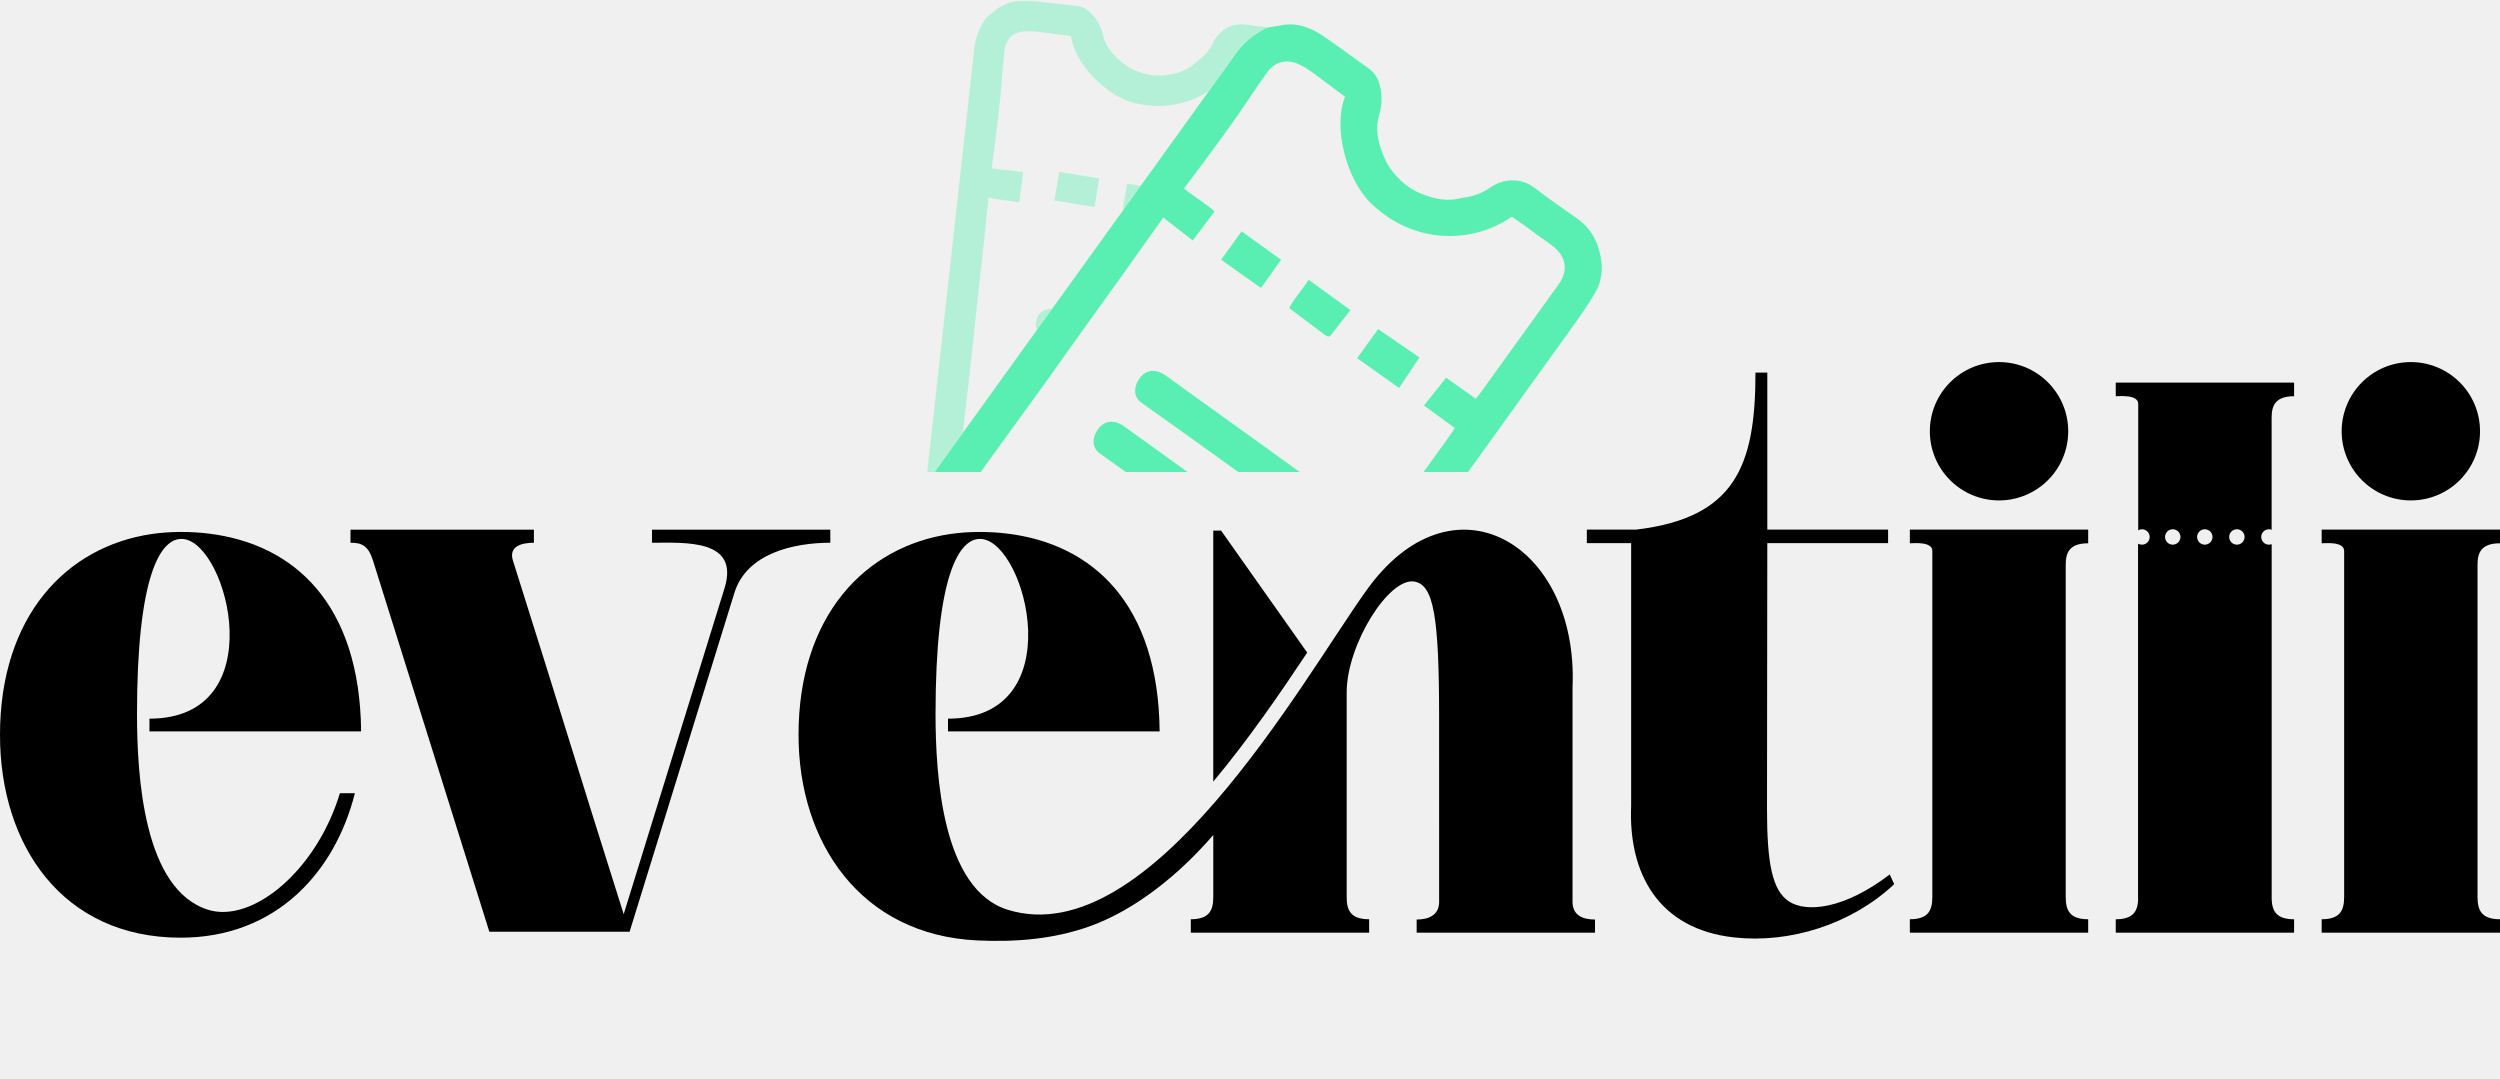
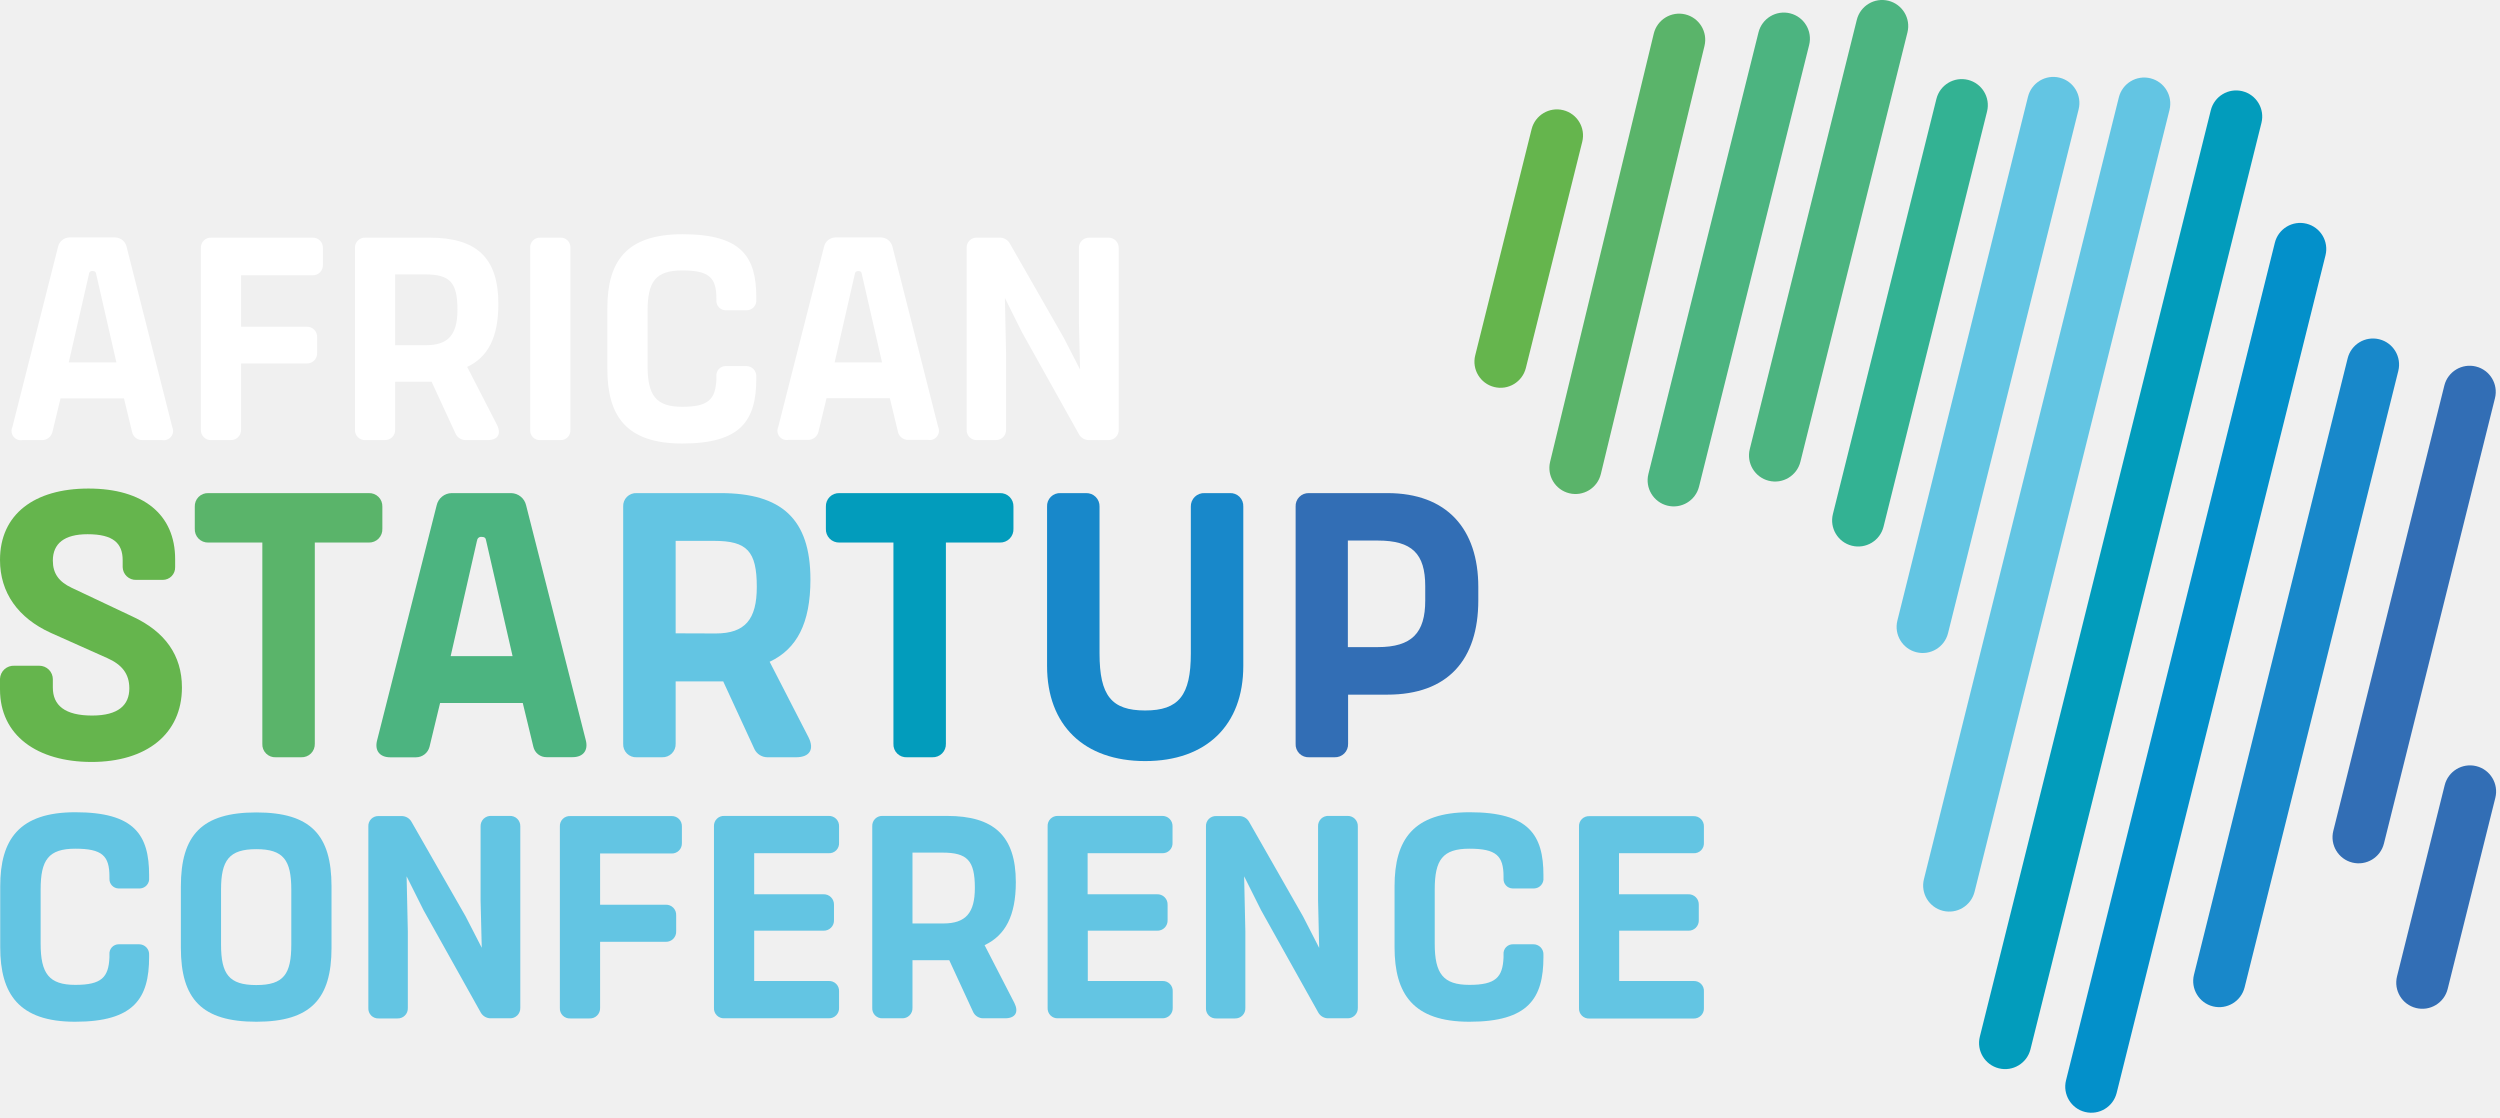
- <svg xmlns="http://www.w3.org/2000/svg" width="1896" height="818" viewBox="0 0 1896 818" fill="none">
-   <g clip-path="url(#clip0_4002_27)">
-     <path d="M269.16 601.54C254.13 661.19 209.68 711.14 136.95 711.14C47.35 711.14 0 640.99 0 557.4C0 467.67 49.89 414.53 115.16 404.98C128.99 402.95 144.38 402.99 158.23 404.67C223.15 412.54 272.95 457.95 273.87 554.7H113.35V545.03C207.25 545.03 172.99 411.98 138.89 408.78C121.44 407.14 103.9 437.33 103.9 541.43C103.9 588.94 109 674.87 157.92 690C191.4 700.35 240.03 660.37 257.79 601.54H269.16Z" fill="black" />
-     <path d="M371.11 706.6L282.87 425.11C279.27 413.61 274.15 411.62 265.82 411.62V401.68H404.92V411.62C395.2 411.62 385.65 414.54 389.01 425.13C429.08 551.94 432.94 566.51 473.01 693.32C510.11 573.49 512.39 565.89 549.49 446.06C561.09 408.57 519.54 411.62 494.47 411.62V401.68H629.72V411.62C602.04 411.62 566.28 419.55 556.96 449.66L477.49 706.61H371.1L371.11 706.6Z" fill="black" />
-     <path d="M605.602 557.4C605.602 467.67 655.492 414.53 720.762 404.98C734.592 402.95 749.982 403 763.842 404.67C828.752 412.54 878.562 457.95 879.472 554.7H718.962V545.03C812.862 545.03 778.602 411.98 744.502 408.78C727.052 407.14 709.512 437.34 709.512 541.43C709.512 588.68 714.702 674.7 764.352 690C872.202 723.24 987.352 516.58 1035.27 449.2C1101.05 355.08 1197.34 412.27 1192.61 521.28V683.88C1192.61 694.88 1201.33 697.37 1209.65 697.37V707.32H1074.39V697.37C1084.11 697.37 1091.44 693.64 1091.44 683.88C1091.44 643.89 1091.44 593.71 1091.42 553.72V544.48C1091.42 467.51 1087.3 443.77 1072.85 441.09C1053.47 437.49 1021.32 488.79 1021.32 525.13V680.28C1021.32 690.48 1024.41 697.15 1038.36 697.15V707.32H903.112V697.15C917.042 697.15 920.152 690.48 920.152 680.28V633.24C894.372 663.26 860.962 689.97 827.352 702.18C799.732 712.23 770.462 714.59 741.282 713.23C652.592 709.09 605.612 638.78 605.612 557.4H605.602ZM920.142 402.39H926.062L934.612 414.49L962.782 454.4L984.272 484.84L991.382 494.92C971.272 525.23 946.852 560.8 920.142 592.78V402.39Z" fill="black" />
-     <path d="M1331.35 282.59H1340.33V401.67H1431.93V411.89H1340.33C1340.33 479.17 1340.1 546.25 1340.1 613.43C1340.1 654.5 1343.98 675.29 1356.78 683.66C1370.18 692.43 1398.96 689.35 1433.2 663.17L1436.56 670.56C1404 701.13 1357.32 715.62 1315.09 710.94C1257.55 704.55 1234.89 662.2 1237.06 611.17V411.89H1203.46V401.67H1240.77C1315.68 392.73 1331.35 353.83 1331.35 282.59Z" fill="black" />
-     <path d="M1566.64 680.29C1566.64 690.49 1569.74 697.16 1583.68 697.16V707.33H1448.43V697.16C1462.37 697.16 1465.48 690.49 1465.48 680.29V417.86C1465.48 410.5 1451.29 412.03 1448.43 412.03V401.67H1583.68V412.03C1569.24 412.03 1566.64 419.31 1566.64 428.36V680.29ZM1516.06 274.6C1545.04 274.6 1568.53 298.09 1568.53 327.06C1568.53 356.03 1545.04 379.52 1516.06 379.52C1487.08 379.52 1463.6 356.03 1463.6 327.06C1463.6 298.09 1487.09 274.6 1516.06 274.6Z" fill="black" />
-     <path d="M1878.96 680.29C1878.96 690.49 1882.06 697.16 1896 697.16V707.33H1760.75V697.16C1774.69 697.16 1777.8 690.49 1777.8 680.29V417.86C1777.8 410.5 1763.61 412.03 1760.75 412.03V401.67H1896V412.03C1881.56 412.03 1878.96 419.31 1878.96 428.36V680.29ZM1828.38 274.6C1857.36 274.6 1880.85 298.09 1880.85 327.06C1880.85 356.03 1857.36 379.52 1828.38 379.52C1799.4 379.52 1775.92 356.03 1775.92 327.06C1775.92 298.09 1799.41 274.6 1828.38 274.6Z" fill="black" />
-     <path d="M1739.84 300.51V290.15H1604.59V300.51C1607.44 300.51 1621.63 298.99 1621.63 306.35V402.16C1622.47 401.69 1623.43 401.4 1624.47 401.4C1627.69 401.4 1630.31 404.01 1630.31 407.24C1630.31 410.47 1627.7 413.08 1624.47 413.08C1623.44 413.08 1622.48 412.79 1621.63 412.32V413.08H1621.49V683.64C1620.77 691.92 1616.94 697.17 1604.59 697.17V707.34H1739.84V697.17C1726.77 697.17 1723.23 691.31 1722.84 682.17V413.08H1722.8V412.69C1722.16 412.93 1721.48 413.08 1720.76 413.08C1717.54 413.08 1714.92 410.47 1714.92 407.24C1714.92 404.01 1717.53 401.4 1720.76 401.4C1721.48 401.4 1722.17 401.55 1722.8 401.79V316.85C1722.8 307.8 1725.39 300.51 1739.84 300.51ZM1647.81 413.07C1644.59 413.07 1641.97 410.46 1641.97 407.23C1641.97 404 1644.58 401.39 1647.81 401.39C1651.04 401.39 1653.65 404 1653.65 407.23C1653.65 410.46 1651.04 413.07 1647.81 413.07ZM1672.13 413.07C1668.91 413.07 1666.29 410.46 1666.29 407.23C1666.29 404 1668.9 401.39 1672.13 401.39C1675.36 401.39 1677.97 404 1677.97 407.23C1677.97 410.46 1675.36 413.07 1672.13 413.07ZM1696.45 413.07C1693.23 413.07 1690.61 410.46 1690.61 407.23C1690.61 404 1693.22 401.39 1696.45 401.39C1699.68 401.39 1702.29 404 1702.29 407.23C1702.29 410.46 1699.68 413.07 1696.45 413.07Z" fill="black" />
-     <g opacity="0.4">
-       <path d="M833.603 135.37C823.643 133.7 813.453 132 803.333 130.31C802.123 137.46 800.883 144.74 799.633 152.06C809.633 153.67 819.723 155.3 830.063 156.96C831.263 149.64 832.433 142.48 833.603 135.37Z" fill="#59EFB2" />
-       <path d="M735.722 280.3C737.342 265.82 738.772 251.32 740.342 236.83C741.802 223.32 743.372 209.81 744.832 196.3C746.472 181.13 748.042 165.96 749.722 150.02C757.602 151.2 765.052 152.31 773.022 153.5C774.052 145.67 774.982 138.55 775.992 130.78C768.492 129.07 760.622 129.06 752.102 127.66C753.162 119.5 754.272 111.35 755.262 103.18C756.512 92.89 757.792 82.6 758.802 72.28C759.892 61.17 760.482 50 761.712 38.91C762.232 34.24 763.742 29.78 768.082 26.72C772.152 23.84 776.672 23.58 781.222 23.68C785.592 23.78 789.942 24.49 794.302 25.02C800.262 25.74 806.222 26.55 812.142 27.31C815.162 48.5 838.982 72.42 859.142 77.76C880.952 83.54 901.132 79.26 916.682 69.09C923.332 59.87 930.112 50.74 936.542 41.38C942.412 32.83 950.062 26.34 959.102 21.65C959.842 21.27 960.632 20.99 961.442 20.76C955.822 20.16 950.222 19.49 944.632 18.69C933.562 17.11 924.452 23.39 920.262 31.91C917.282 37.96 913.422 42.67 907.642 46.73C901.092 53.42 892.432 56.08 882.822 57.15C875.292 57.99 868.252 56.35 861.602 53.76C856.572 51.8 851.862 48.35 847.832 44.65C842.692 39.92 838.272 34.23 836.682 27.2C835.182 20.56 832.192 14.9 827.562 10.09C824.512 6.92 820.832 4.89 816.262 4.43C804.502 3.26 792.782 1.62 781.002 0.68C771.202 -0.1 761.852 1.55 754.152 8.5C751.762 10.66 748.632 12.29 746.932 14.89C742.302 21.98 739.412 29.81 738.652 38.4C737.782 48.21 736.532 57.99 735.442 67.79C728.532 129.92 721.632 192.05 714.722 254.18C710.872 288.78 707.002 323.37 703.172 357.97H708.722C715.882 348.01 723.062 338.05 730.222 328.09C732.032 312.16 733.942 296.24 735.712 280.31L735.722 280.3Z" fill="#59EFB2" />
-       <path d="M865.15 140.89C861.71 140.3 858.26 139.71 854.78 139.11C854 146.15 851.88 153.05 851.66 159.64C856.16 153.39 860.66 147.14 865.16 140.89H865.15Z" fill="#59EFB2" />
-       <path d="M882.262 165.02C882.122 165.22 881.992 165.41 881.852 165.6C882.062 165.48 882.232 165.32 882.382 165.11C882.342 165.08 882.302 165.05 882.262 165.02Z" fill="#59EFB2" />
-       <path d="M797.822 234.41C791.082 234.04 786.442 237.63 785.722 244.49C785.512 246.52 785.662 248.59 786.282 250.44C790.132 245.1 793.972 239.75 797.822 234.41Z" fill="#59EFB2" />
-     </g>
-     <path d="M884.138 284.84C876.308 279.21 868.408 280.22 863.538 287.96C860.038 293.52 859.248 300.81 865.758 305.45C879.758 315.42 893.758 325.38 907.708 335.4C918.168 342.91 928.608 350.44 939.058 357.96H985.718C978.598 352.86 971.478 347.73 964.368 342.61C937.628 323.35 910.898 304.07 884.138 284.84Z" fill="#59EFB2" />
-     <path d="M832.03 326.53C828.53 332.09 827.74 339.38 834.25 344.02C840.77 348.66 847.27 353.32 853.79 357.97H900.62C884.63 346.45 868.64 334.92 852.63 323.42C844.8 317.79 836.9 318.8 832.03 326.54V326.53Z" fill="#59EFB2" />
-     <path d="M977.719 233.66C986.619 240.34 994.859 246.49 1003.05 252.69C1007.77 256.27 1008.27 256.22 1011.61 251.22C1011.8 250.94 1012.02 250.68 1012.23 250.42C1016.17 245.39 1020.12 240.36 1024.18 235.18C1013.18 227.22 1003.02 219.87 992.479 212.23C987.709 219.73 981.409 226.29 977.719 233.66Z" fill="#59EFB2" />
-     <path d="M1029.23 271.65C1039.91 279.23 1050.1 286.46 1061.04 294.23C1066.2 286.51 1071.11 279.18 1076.5 271.13C1066.28 264.1 1055.78 256.89 1045.17 249.59C1040.04 256.7 1034.65 264.16 1029.23 271.66V271.65Z" fill="#59EFB2" />
-     <path d="M941.6 175.48C936.5 182.55 931.31 189.76 926.09 197C936.03 204.04 946.06 211.13 956.33 218.41C961.51 211.14 966.56 204.04 971.59 196.98C961.73 189.91 951.63 182.67 941.6 175.48Z" fill="#59EFB2" />
-     <path d="M1211.48 185.62C1208.62 177.72 1203.1 170.51 1195.63 165.35C1184.9 157.96 1174.24 150.46 1163.91 142.53C1153.25 134.34 1140 135.54 1130.58 141.99C1123.89 146.57 1117.06 149.22 1108.61 150.06C1097.81 153.2 1087.16 150.87 1076.46 146.32C1068.08 142.76 1061.67 136.88 1056.23 130.24C1052.12 125.22 1049.22 118.82 1047.19 112.57C1044.59 104.58 1043.33 96.01 1045.82 87.72C1048.17 79.88 1048.38 72.19 1046.37 64.41C1045.05 59.29 1042.4 54.99 1037.88 51.82C1026.25 43.65 1014.95 35.01 1003.17 27.08C993.359 20.48 982.599 16.68 970.439 19.42C966.659 20.27 962.419 20.13 959.109 21.85C950.069 26.54 942.419 33.03 936.549 41.58C929.839 51.34 922.759 60.85 915.839 70.46C871.929 131.46 828.019 192.45 784.099 253.45C759.019 288.29 733.929 323.12 708.859 357.96H743.819C746.569 354.09 749.319 350.21 752.099 346.36C764.899 328.6 777.869 310.97 790.669 293.2C800.909 278.99 810.969 264.65 821.169 250.4C830.679 237.11 840.289 223.89 849.799 210.6C860.469 195.68 871.069 180.72 882.239 165.01C889.799 170.9 896.939 176.45 904.589 182.4C910.289 174.8 915.469 167.9 921.119 160.36C914.279 154.14 906.039 149.49 897.939 142.99C903.869 135.06 909.839 127.18 915.699 119.22C923.079 109.18 930.499 99.16 937.649 88.95C945.349 77.95 952.559 66.61 960.399 55.71C963.699 51.12 967.909 47.35 974.259 46.7C980.229 46.09 985.109 48.48 989.809 51.28C994.329 53.96 998.469 57.28 1002.71 60.41C1008.53 64.69 1014.29 69.04 1020.04 73.34C1010.69 97.32 1021.52 136.44 1039.48 153.93C1072.11 185.7 1116.63 185.1 1146.59 164.35C1150.3 166.94 1154.21 169.61 1158.05 172.37C1161.63 174.94 1165.08 177.7 1168.68 180.24C1174.8 184.53 1181.58 188.4 1184.95 195.28C1188.4 202.32 1186.5 209.42 1182.05 215.65C1171.05 231.07 1159.92 246.4 1148.85 261.77C1140.15 273.85 1131.45 285.93 1122.73 297.99C1121.77 299.32 1120.73 300.6 1119.29 302.47C1111.35 296.82 1103.72 291.38 1096.77 286.43C1091 293.67 1085.49 300.57 1079.93 307.54C1087.99 313.42 1095.47 318.88 1103.34 324.63C1100.72 328.44 1098.51 331.79 1096.17 335.04C1090.67 342.68 1085.16 350.32 1079.66 357.96H1113.38C1139.7 321.42 1166.01 284.88 1192.27 248.3C1198.36 239.82 1204.34 231.2 1209.65 222.22C1216.57 210.52 1215.78 197.57 1211.45 185.61L1211.48 185.62Z" fill="#59EFB2" />
+ <svg xmlns="http://www.w3.org/2000/svg" width="537" height="240" viewBox="0 0 537 240" fill="none">
+   <g clip-path="url(#clip0_5_2)">
+     <path d="M27.19 53L37 91.73C37.152 92.062 37.209 92.429 37.167 92.791C37.126 93.154 36.985 93.498 36.762 93.786C36.538 94.075 36.24 94.296 35.9 94.427C35.559 94.558 35.189 94.594 34.83 94.53H30.55C30.041 94.537 29.547 94.367 29.149 94.05C28.752 93.732 28.476 93.287 28.37 92.79L26.63 85.58H13L11.26 92.79C11.14 93.29 10.854 93.734 10.449 94.05C10.044 94.366 9.544 94.535 9.03 94.53H4.83C4.471 94.594 4.101 94.558 3.76 94.427C3.42 94.296 3.122 94.075 2.898 93.786C2.675 93.498 2.534 93.154 2.492 92.791C2.45 92.429 2.508 92.062 2.66 91.73L12.47 53C12.596 52.444 12.903 51.947 13.343 51.584C13.783 51.222 14.331 51.017 14.9 51H24.71C25.288 51.008 25.846 51.209 26.296 51.572C26.745 51.934 27.06 52.437 27.19 53ZM19.12 58.84L14.77 77.84H25L20.65 58.84C20.59 58.4 20.4 58.22 19.9 58.22C19.804 58.2 19.704 58.203 19.609 58.227C19.513 58.251 19.425 58.297 19.35 58.361C19.275 58.424 19.215 58.504 19.175 58.594C19.135 58.684 19.116 58.782 19.12 58.88V58.84Z" fill="white" />
+     <path d="M67.12 59.13H51.78V70.18H65.88C66.182 70.17 66.483 70.223 66.763 70.335C67.044 70.448 67.298 70.618 67.509 70.835C67.719 71.051 67.883 71.309 67.988 71.593C68.093 71.876 68.138 72.178 68.12 72.48V75.77C68.138 76.072 68.093 76.374 67.988 76.657C67.883 76.941 67.719 77.199 67.509 77.415C67.298 77.632 67.044 77.802 66.763 77.915C66.483 78.027 66.182 78.08 65.88 78.07H51.78V92.29C51.79 92.591 51.738 92.891 51.625 93.171C51.513 93.451 51.344 93.704 51.129 93.915C50.913 94.125 50.656 94.289 50.374 94.395C50.092 94.501 49.791 94.547 49.49 94.53H45.39C45.092 94.546 44.793 94.499 44.514 94.392C44.236 94.285 43.982 94.12 43.771 93.909C43.56 93.698 43.395 93.445 43.288 93.166C43.181 92.887 43.134 92.588 43.15 92.29V53.29C43.133 52.991 43.179 52.692 43.285 52.413C43.391 52.133 43.556 51.879 43.767 51.667C43.979 51.456 44.233 51.291 44.513 51.185C44.792 51.079 45.091 51.033 45.39 51.05H67.12C67.418 51.037 67.715 51.087 67.992 51.195C68.27 51.303 68.522 51.467 68.732 51.678C68.943 51.888 69.107 52.14 69.216 52.418C69.323 52.696 69.373 52.992 69.36 53.29V56.89C69.371 57.187 69.321 57.483 69.212 57.76C69.104 58.037 68.939 58.289 68.729 58.499C68.519 58.709 68.267 58.874 67.99 58.982C67.713 59.091 67.417 59.141 67.12 59.13Z" fill="white" />
+     <path d="M78.49 51.05H92.27C102.27 51.05 107.05 55.27 107.05 65.27C107.05 72.48 104.82 76.7 100.35 78.81L106.74 91.23C107.74 93.23 106.93 94.53 104.74 94.53H100C99.562 94.526 99.134 94.402 98.761 94.171C98.389 93.94 98.088 93.611 97.89 93.22L92.71 82H84.88V92.29C84.891 92.586 84.841 92.882 84.733 93.158C84.625 93.434 84.462 93.685 84.252 93.895C84.043 94.105 83.793 94.27 83.517 94.379C83.242 94.489 82.946 94.54 82.65 94.53H78.49C78.192 94.546 77.893 94.499 77.614 94.392C77.335 94.285 77.082 94.12 76.871 93.909C76.66 93.698 76.495 93.445 76.388 93.166C76.281 92.887 76.234 92.588 76.25 92.29V53.29C76.233 52.991 76.278 52.692 76.385 52.413C76.491 52.133 76.656 51.879 76.867 51.667C77.079 51.456 77.333 51.291 77.613 51.185C77.892 51.079 78.191 51.033 78.49 51.05ZM91.49 74.15C96.33 74.15 98.26 71.86 98.26 66.52C98.26 60.62 96.64 58.94 91.26 58.94H84.88V74.15H91.49Z" fill="white" />
+     <path d="M122.52 53.23V92.35C122.537 92.641 122.493 92.932 122.39 93.204C122.286 93.477 122.126 93.724 121.92 93.93C121.714 94.136 121.467 94.296 121.195 94.4C120.922 94.503 120.631 94.547 120.34 94.53H116.06C115.769 94.547 115.478 94.503 115.205 94.4C114.933 94.296 114.686 94.136 114.48 93.93C114.274 93.724 114.114 93.477 114.01 93.204C113.907 92.932 113.863 92.641 113.88 92.35V53.23C113.863 52.939 113.907 52.648 114.01 52.376C114.114 52.103 114.274 51.856 114.48 51.65C114.686 51.444 114.933 51.284 115.205 51.18C115.478 51.077 115.769 51.032 116.06 51.05H120.34C120.631 51.032 120.922 51.077 121.195 51.18C121.467 51.284 121.714 51.444 121.92 51.65C122.126 51.856 122.286 52.103 122.39 52.376C122.493 52.648 122.537 52.939 122.52 53.23Z" fill="white" />
+     <path d="M160.46 66.64H155.8C155.535 66.63 155.274 66.567 155.033 66.455C154.792 66.343 154.576 66.184 154.398 65.987C154.219 65.791 154.081 65.561 153.992 65.311C153.903 65.061 153.865 64.795 153.88 64.53V64.09C153.88 59.62 152.32 58.09 146.55 58.09C140.78 58.09 139.1 60.51 139.1 66.85V78.56C139.1 84.96 140.9 87.38 146.55 87.38C152.2 87.38 153.69 85.77 153.88 81.48V80.8C153.856 80.519 153.891 80.236 153.984 79.97C154.077 79.704 154.225 79.461 154.419 79.256C154.612 79.051 154.847 78.889 155.108 78.781C155.368 78.674 155.648 78.622 155.93 78.63H160.27C160.567 78.625 160.862 78.682 161.136 78.797C161.41 78.912 161.657 79.082 161.862 79.297C162.067 79.513 162.225 79.768 162.326 80.047C162.427 80.326 162.469 80.624 162.45 80.92V81.36C162.45 90.24 159.22 95.27 146.55 95.27C134.44 95.27 130.46 89.27 130.46 79.27V66.21C130.46 56.21 134.46 50.31 146.61 50.31C159.34 50.31 162.45 55.21 162.45 63.85V64.4C162.473 64.679 162.439 64.96 162.351 65.226C162.262 65.492 162.121 65.737 161.935 65.946C161.749 66.156 161.522 66.325 161.268 66.444C161.015 66.564 160.74 66.63 160.46 66.64Z" fill="white" />
+     <path d="M191.7 53L201.51 91.69C201.662 92.022 201.72 92.389 201.678 92.751C201.636 93.114 201.495 93.458 201.272 93.746C201.048 94.034 200.75 94.256 200.41 94.387C200.069 94.519 199.699 94.554 199.34 94.49H195.05C194.543 94.494 194.051 94.323 193.655 94.006C193.26 93.689 192.986 93.246 192.88 92.75L191.14 85.54H177.54L175.8 92.75C175.68 93.251 175.392 93.697 174.985 94.013C174.578 94.329 174.075 94.497 173.56 94.49H169.34C168.981 94.554 168.611 94.519 168.27 94.387C167.93 94.256 167.632 94.034 167.408 93.746C167.185 93.458 167.045 93.114 167.003 92.751C166.96 92.389 167.018 92.022 167.17 91.69L177 53C177.124 52.445 177.429 51.948 177.867 51.586C178.306 51.223 178.852 51.017 179.42 51H189.23C189.805 51.012 190.361 51.214 190.808 51.577C191.255 51.939 191.569 52.44 191.7 53ZM183.62 58.84L179.28 77.84H189.46L185.11 58.84C185.05 58.4 184.87 58.22 184.37 58.22C184.276 58.207 184.181 58.215 184.09 58.242C183.999 58.269 183.915 58.316 183.844 58.378C183.773 58.441 183.716 58.518 183.677 58.605C183.639 58.691 183.619 58.785 183.62 58.88V58.84Z" fill="white" />
+     <path d="M234.05 51.05H238C238.302 51.032 238.604 51.077 238.887 51.182C239.171 51.287 239.429 51.451 239.645 51.661C239.862 51.872 240.032 52.126 240.145 52.407C240.257 52.687 240.31 52.988 240.3 53.29V92.29C240.31 92.592 240.257 92.893 240.145 93.173C240.032 93.454 239.862 93.708 239.645 93.918C239.429 94.129 239.171 94.293 238.887 94.398C238.604 94.503 238.302 94.548 238 94.53H233.8C233.395 94.514 233 94.398 232.651 94.192C232.302 93.986 232.01 93.697 231.8 93.35L219.51 71.35L215.85 64L216.1 75.74V92.29C216.111 92.586 216.061 92.882 215.953 93.158C215.845 93.434 215.681 93.685 215.472 93.895C215.263 94.105 215.013 94.27 214.737 94.379C214.462 94.489 214.166 94.54 213.87 94.53H209.87C209.572 94.546 209.274 94.499 208.996 94.392C208.717 94.285 208.464 94.12 208.254 93.909C208.044 93.697 207.88 93.444 207.774 93.165C207.668 92.886 207.623 92.588 207.64 92.29V53.29C207.623 52.992 207.668 52.694 207.774 52.415C207.88 52.136 208.044 51.883 208.254 51.671C208.464 51.46 208.717 51.295 208.996 51.188C209.274 51.081 209.572 51.034 209.87 51.05H214.87C215.275 51.066 215.67 51.182 216.019 51.388C216.368 51.594 216.66 51.883 216.87 52.23L228.52 72.6L232 79.37L231.75 69.19V53.29C231.74 52.988 231.793 52.687 231.905 52.407C232.018 52.126 232.188 51.872 232.405 51.661C232.621 51.451 232.879 51.287 233.163 51.182C233.446 51.077 233.748 51.032 234.05 51.05Z" fill="white" />
+     <path d="M37.62 120.1V121.81C37.632 122.169 37.572 122.526 37.442 122.86C37.313 123.195 37.117 123.5 36.867 123.757C36.616 124.013 36.316 124.217 35.985 124.355C35.654 124.493 35.299 124.563 34.94 124.56H29.27C28.897 124.575 28.524 124.515 28.175 124.384C27.825 124.253 27.505 124.054 27.233 123.798C26.961 123.542 26.743 123.234 26.591 122.893C26.44 122.551 26.358 122.183 26.35 121.81V120.35C26.35 116.7 24.35 114.75 18.81 114.75C13.81 114.75 11.35 116.75 11.35 120.43C11.35 123.18 12.65 124.97 15.4 126.26L28.46 132.43C35.46 135.67 39.08 140.78 39.08 147.67C39.08 157.67 31.46 163.67 19.62 163.67C8 163.64 0 158 0 148.07V145.8C0.017 145.413 0.11 145.034 0.274 144.683C0.438 144.333 0.67 144.018 0.956 143.758C1.243 143.498 1.578 143.297 1.942 143.167C2.307 143.036 2.693 142.98 3.08 143H8.43C8.813 142.997 9.193 143.071 9.548 143.216C9.903 143.361 10.226 143.575 10.497 143.846C10.769 144.116 10.984 144.438 11.13 144.792C11.277 145.147 11.351 145.527 11.35 145.91V147.7C11.35 151.51 13.94 153.7 19.78 153.7C25.46 153.7 27.78 151.43 27.78 147.86C27.78 144.7 26.16 142.75 23.07 141.37L10.91 135.94C3.89 132.75 0 127.32 0 120.27C0 110.46 7.38 104.94 19 104.94C30.81 104.94 37.62 110.54 37.62 120.1Z" fill="#65B54D" />
+     <path d="M41.84 113.54V108.83C41.825 108.444 41.889 108.058 42.03 107.698C42.171 107.338 42.385 107.011 42.658 106.738C42.931 106.464 43.258 106.251 43.618 106.11C43.978 105.969 44.364 105.905 44.75 105.92H79.21C79.597 105.905 79.983 105.969 80.343 106.11C80.704 106.251 81.031 106.464 81.305 106.737C81.58 107.011 81.794 107.338 81.936 107.698C82.078 108.058 82.144 108.443 82.13 108.83V113.54C82.152 113.933 82.093 114.326 81.955 114.695C81.817 115.064 81.604 115.4 81.33 115.682C81.055 115.964 80.725 116.186 80.36 116.334C79.995 116.482 79.603 116.552 79.21 116.54H67.62V159.75C67.634 160.137 67.568 160.522 67.426 160.882C67.284 161.243 67.07 161.569 66.795 161.843C66.521 162.116 66.194 162.329 65.833 162.47C65.472 162.611 65.087 162.675 64.7 162.66H59.27C58.881 162.683 58.492 162.624 58.128 162.486C57.764 162.348 57.433 162.135 57.157 161.86C56.882 161.585 56.667 161.255 56.528 160.891C56.389 160.528 56.328 160.139 56.35 159.75V116.54H44.75C44.357 116.552 43.966 116.482 43.601 116.334C43.237 116.186 42.907 115.964 42.633 115.682C42.36 115.399 42.148 115.063 42.011 114.694C41.874 114.326 41.816 113.933 41.84 113.54Z" fill="#5AB46A" />
+     <path d="M113 108.51L125.83 159C126.4 161.19 125.26 162.64 122.99 162.64H117.4C116.738 162.65 116.093 162.43 115.576 162.018C115.058 161.606 114.699 161.027 114.56 160.38L112.29 151H94.53L92.26 160.41C92.095 161.057 91.72 161.63 91.193 162.039C90.666 162.449 90.017 162.671 89.35 162.67H83.83C81.56 162.67 80.43 161.22 81 159.03L93.8 108.52C93.967 107.792 94.373 107.14 94.953 106.669C95.532 106.198 96.253 105.935 97 105.92H109.81C110.553 105.938 111.27 106.202 111.847 106.671C112.424 107.139 112.83 107.786 113 108.51ZM102.46 116.13L96.8 140.94H110.1L104.42 116.13C104.34 115.56 104.1 115.32 103.42 115.32C103.304 115.308 103.187 115.319 103.076 115.354C102.965 115.388 102.862 115.445 102.774 115.521C102.686 115.597 102.615 115.69 102.564 115.795C102.513 115.9 102.485 116.014 102.48 116.13H102.46Z" fill="#4CB480" />
+     <path d="M136.78 105.92H154.78C167.84 105.92 174.08 111.43 174.08 124.48C174.08 133.89 171.16 139.4 165.32 142.15L173.67 158.37C174.97 160.96 173.92 162.66 171 162.66H164.84C164.268 162.659 163.707 162.5 163.22 162.199C162.733 161.899 162.338 161.47 162.08 160.96L155.35 146.37H145.13V159.75C145.144 160.137 145.078 160.522 144.936 160.882C144.794 161.242 144.58 161.569 144.305 161.843C144.031 162.116 143.704 162.329 143.343 162.47C142.982 162.611 142.597 162.675 142.21 162.66H136.78C136.391 162.683 136.002 162.624 135.638 162.486C135.274 162.348 134.943 162.135 134.667 161.86C134.392 161.585 134.177 161.255 134.038 160.891C133.899 160.528 133.838 160.139 133.86 159.75V108.83C133.838 108.441 133.899 108.052 134.038 107.689C134.177 107.325 134.392 106.995 134.667 106.72C134.943 106.445 135.274 106.232 135.638 106.094C136.002 105.956 136.391 105.897 136.78 105.92ZM153.72 136.07C160.04 136.07 162.56 133.07 162.56 126.07C162.56 118.37 160.45 116.18 153.4 116.18H145.13V136.04L153.72 136.07Z" fill="#63C5E3" />
+     <path d="M177.4 113.54V108.83C177.384 108.444 177.449 108.058 177.59 107.698C177.731 107.338 177.944 107.011 178.218 106.738C178.491 106.464 178.818 106.251 179.178 106.11C179.538 105.969 179.924 105.905 180.31 105.92H214.77C215.157 105.905 215.542 105.969 215.903 106.11C216.264 106.251 216.591 106.464 216.865 106.737C217.14 107.011 217.354 107.338 217.496 107.698C217.638 108.058 217.704 108.443 217.69 108.83V113.54C217.712 113.933 217.653 114.326 217.515 114.695C217.377 115.064 217.164 115.4 216.89 115.682C216.615 115.964 216.285 116.186 215.92 116.334C215.555 116.482 215.163 116.552 214.77 116.54H203.18V159.75C203.194 160.137 203.128 160.522 202.986 160.882C202.844 161.243 202.63 161.569 202.355 161.843C202.081 162.116 201.754 162.329 201.393 162.47C201.032 162.611 200.647 162.675 200.26 162.66H194.83C194.441 162.683 194.052 162.624 193.688 162.486C193.324 162.348 192.993 162.135 192.717 161.86C192.442 161.585 192.227 161.255 192.088 160.891C191.949 160.528 191.888 160.139 191.91 159.75V116.54H180.31C179.917 116.552 179.526 116.482 179.161 116.334C178.797 116.186 178.467 115.964 178.193 115.682C177.92 115.399 177.708 115.063 177.571 114.694C177.434 114.326 177.376 113.933 177.4 113.54Z" fill="#029CBC" />
+     <path d="M227.82 105.92H233.26C233.647 105.905 234.033 105.969 234.393 106.11C234.754 106.251 235.081 106.464 235.355 106.737C235.63 107.011 235.844 107.337 235.986 107.698C236.128 108.058 236.194 108.443 236.18 108.83V140.37C236.18 149.45 238.77 152.61 245.98 152.61C253.19 152.61 255.79 149.37 255.79 140.37V108.83C255.778 108.437 255.848 108.046 255.996 107.681C256.144 107.317 256.366 106.987 256.648 106.713C256.931 106.44 257.267 106.228 257.636 106.091C258.004 105.954 258.398 105.896 258.79 105.92H264.14C264.529 105.897 264.918 105.956 265.282 106.094C265.646 106.232 265.977 106.445 266.253 106.72C266.528 106.995 266.743 107.325 266.882 107.689C267.021 108.052 267.082 108.441 267.06 108.83V143.05C267.06 155.77 259.12 163.48 245.98 163.48C232.84 163.48 224.91 155.77 224.91 143.05V108.83C224.888 108.442 224.949 108.054 225.087 107.691C225.226 107.328 225.439 106.999 225.714 106.724C225.989 106.449 226.318 106.236 226.681 106.097C227.044 105.959 227.432 105.898 227.82 105.92Z" fill="#1888CA" />
+     <path d="M281.17 105.92H298C310.81 105.92 317.54 113.62 317.54 126.1V128.94C317.54 141.75 310.98 149.21 298 149.21H289.57V159.75C289.586 160.137 289.521 160.523 289.379 160.884C289.238 161.245 289.023 161.572 288.749 161.846C288.474 162.119 288.146 162.333 287.785 162.473C287.424 162.613 287.037 162.677 286.65 162.66H281.22C280.831 162.683 280.442 162.624 280.078 162.486C279.714 162.348 279.383 162.135 279.107 161.86C278.832 161.585 278.617 161.255 278.478 160.891C278.339 160.528 278.278 160.139 278.3 159.75V108.83C278.279 108.446 278.338 108.061 278.474 107.701C278.61 107.341 278.82 107.014 279.091 106.74C279.361 106.466 279.686 106.251 280.044 106.11C280.402 105.969 280.785 105.904 281.17 105.92ZM295.93 139C303.3 139 306.14 135.92 306.14 129V125.92C306.14 118.92 303.3 116.11 295.93 116.11H289.52V139H295.93Z" fill="#326EB5" />
+     <path d="M30.09 190.84H25.44C25.174 190.831 24.912 190.769 24.67 190.658C24.428 190.546 24.211 190.388 24.031 190.191C23.851 189.994 23.713 189.764 23.623 189.513C23.534 189.262 23.495 188.996 23.51 188.73V188.3C23.51 183.83 21.96 182.3 16.18 182.3C10.4 182.3 8.73 184.72 8.73 191.05V202.73C8.73 209.13 10.53 211.55 16.18 211.55C21.83 211.55 23.32 209.93 23.51 205.65V205C23.486 204.723 23.521 204.445 23.61 204.182C23.7 203.92 23.844 203.679 24.032 203.475C24.22 203.27 24.449 203.108 24.703 202.997C24.958 202.886 25.232 202.829 25.51 202.83H29.86C30.157 202.827 30.452 202.885 30.725 203.001C30.999 203.117 31.245 203.288 31.449 203.504C31.653 203.721 31.81 203.977 31.91 204.256C32.01 204.536 32.051 204.834 32.03 205.13V205.56C32.03 214.44 28.8 219.47 16.13 219.47C4.02 219.47 0.05 213.47 0.05 203.47V190.37C0.05 180.37 4.05 174.47 16.19 174.47C28.93 174.47 32.03 179.38 32.03 188.01V188.57C32.057 188.848 32.029 189.128 31.945 189.394C31.861 189.66 31.725 189.906 31.544 190.118C31.362 190.33 31.14 190.504 30.89 190.628C30.641 190.752 30.368 190.824 30.09 190.84Z" fill="#63C5E3" />
+     <path d="M71.21 190.41V203.58C71.21 214.58 66.73 219.47 55.06 219.47C43.39 219.47 38.85 214.63 38.85 203.58V190.41C38.85 179.35 43.38 174.51 55.06 174.51C66.74 174.51 71.21 179.35 71.21 190.41ZM47.48 191.09V202.89C47.48 209.23 49.16 211.59 55.06 211.59C60.96 211.59 62.57 209.23 62.57 202.89V191.09C62.57 184.76 60.9 182.4 55.06 182.4C49.22 182.4 47.48 184.76 47.48 191.09Z" fill="#63C5E3" />
+     <path d="M105.55 175.26H109.46C109.761 175.242 110.062 175.286 110.345 175.391C110.627 175.496 110.885 175.658 111.101 175.868C111.318 176.078 111.488 176.33 111.602 176.61C111.715 176.889 111.769 177.189 111.76 177.49V216.49C111.77 216.792 111.717 217.093 111.605 217.373C111.492 217.654 111.322 217.908 111.105 218.119C110.889 218.329 110.631 218.493 110.347 218.598C110.064 218.703 109.762 218.748 109.46 218.73H105.3C104.895 218.714 104.5 218.598 104.151 218.392C103.802 218.186 103.51 217.897 103.3 217.55L91 195.55L87.34 188.23L87.6 200V216.52C87.613 216.818 87.564 217.115 87.456 217.392C87.347 217.67 87.183 217.922 86.972 218.132C86.762 218.343 86.51 218.507 86.232 218.615C85.954 218.724 85.658 218.773 85.36 218.76H81.36C81.061 218.777 80.762 218.731 80.483 218.625C80.203 218.519 79.949 218.354 79.737 218.143C79.526 217.931 79.361 217.677 79.255 217.397C79.148 217.118 79.103 216.819 79.12 216.52V177.52C79.104 177.222 79.151 176.924 79.258 176.646C79.365 176.367 79.53 176.114 79.741 175.904C79.953 175.694 80.206 175.53 80.485 175.424C80.764 175.318 81.062 175.273 81.36 175.29H86.36C86.765 175.304 87.161 175.42 87.51 175.626C87.859 175.832 88.152 176.122 88.36 176.47L100 196.81L103.48 203.58L103.23 193.39V177.49C103.221 177.187 103.275 176.885 103.39 176.605C103.505 176.324 103.677 176.07 103.895 175.86C104.114 175.65 104.374 175.488 104.659 175.385C104.944 175.281 105.248 175.239 105.55 175.26Z" fill="#63C5E3" />
+     <path d="M144.24 183.33H128.9V194.33H143C143.302 194.32 143.603 194.373 143.883 194.485C144.164 194.598 144.418 194.768 144.629 194.985C144.839 195.201 145.003 195.459 145.108 195.743C145.213 196.026 145.258 196.328 145.24 196.63V200C145.258 200.302 145.213 200.604 145.108 200.887C145.003 201.171 144.839 201.429 144.629 201.645C144.418 201.862 144.164 202.032 143.883 202.145C143.603 202.257 143.302 202.31 143 202.3H128.9V216.52C128.91 216.822 128.857 217.123 128.745 217.403C128.632 217.684 128.462 217.938 128.245 218.149C128.029 218.359 127.771 218.523 127.487 218.628C127.204 218.733 126.902 218.778 126.6 218.76H122.5C122.201 218.777 121.902 218.731 121.623 218.625C121.343 218.519 121.089 218.354 120.877 218.143C120.666 217.931 120.501 217.677 120.395 217.397C120.289 217.118 120.243 216.819 120.26 216.52V177.52C120.244 177.222 120.291 176.924 120.398 176.646C120.505 176.367 120.67 176.115 120.881 175.904C121.093 175.694 121.346 175.53 121.625 175.424C121.904 175.318 122.202 175.273 122.5 175.29H144.24C144.536 175.279 144.831 175.329 145.107 175.437C145.382 175.545 145.632 175.709 145.842 175.918C146.051 176.128 146.215 176.378 146.323 176.654C146.431 176.929 146.481 177.224 146.47 177.52V181.12C146.478 181.414 146.426 181.707 146.317 181.98C146.208 182.254 146.043 182.501 145.834 182.709C145.625 182.916 145.376 183.078 145.102 183.185C144.827 183.292 144.534 183.341 144.24 183.33Z" fill="#63C5E3" />
+     <path d="M178 183.27H162V192.09H176.84C177.145 192.074 177.451 192.123 177.736 192.232C178.022 192.342 178.281 192.509 178.498 192.725C178.714 192.941 178.883 193.2 178.994 193.485C179.105 193.77 179.154 194.075 179.14 194.38V197.61C179.156 197.916 179.107 198.222 178.997 198.509C178.887 198.795 178.718 199.055 178.501 199.271C178.285 199.488 178.025 199.657 177.739 199.767C177.452 199.877 177.146 199.926 176.84 199.91H162V210.72H178C178.297 210.704 178.594 210.751 178.872 210.857C179.15 210.964 179.402 211.128 179.612 211.338C179.822 211.548 179.986 211.8 180.093 212.078C180.199 212.356 180.246 212.653 180.23 212.95V216.49C180.243 216.787 180.194 217.083 180.086 217.36C179.979 217.636 179.815 217.888 179.606 218.098C179.396 218.309 179.145 218.474 178.869 218.582C178.593 218.691 178.297 218.741 178 218.73H155.6C155.301 218.747 155.002 218.701 154.723 218.595C154.443 218.489 154.189 218.324 153.977 218.113C153.766 217.901 153.601 217.647 153.495 217.367C153.389 217.088 153.343 216.789 153.36 216.49V177.49C153.344 177.192 153.391 176.894 153.498 176.616C153.605 176.337 153.77 176.084 153.981 175.874C154.193 175.664 154.446 175.5 154.725 175.394C155.004 175.288 155.302 175.243 155.6 175.26H178C178.296 175.249 178.591 175.299 178.866 175.407C179.142 175.515 179.392 175.679 179.602 175.888C179.811 176.098 179.975 176.348 180.083 176.623C180.191 176.899 180.241 177.194 180.23 177.49V181C180.252 181.3 180.209 181.602 180.105 181.884C180.002 182.167 179.839 182.424 179.628 182.639C179.417 182.854 179.163 183.021 178.882 183.13C178.601 183.239 178.301 183.286 178 183.27Z" fill="#63C5E3" />
+     <path d="M189.63 175.26H203.42C213.42 175.26 218.2 179.48 218.2 189.48C218.2 196.68 215.96 200.91 211.49 203.02L217.89 215.44C218.89 217.44 218.07 218.73 215.89 218.73H211.17C210.733 218.727 210.305 218.604 209.933 218.375C209.561 218.146 209.259 217.819 209.06 217.43L203.9 206.25H196V216.49C196.013 216.788 195.964 217.085 195.855 217.362C195.747 217.64 195.583 217.892 195.372 218.102C195.162 218.313 194.91 218.477 194.632 218.585C194.355 218.694 194.058 218.743 193.76 218.73H189.6C189.301 218.747 189.002 218.701 188.723 218.595C188.443 218.489 188.189 218.324 187.977 218.113C187.766 217.901 187.601 217.647 187.495 217.367C187.389 217.088 187.343 216.789 187.36 216.49V177.49C187.344 177.189 187.391 176.889 187.5 176.608C187.609 176.327 187.776 176.073 187.991 175.862C188.206 175.651 188.463 175.488 188.746 175.385C189.028 175.281 189.33 175.238 189.63 175.26ZM202.63 198.36C207.47 198.36 209.4 196.06 209.4 190.72C209.4 184.82 207.78 183.14 202.4 183.14H196V198.36H202.63Z" fill="#63C5E3" />
+     <path d="M249.62 183.27H233.62V192.09H248.5C248.806 192.073 249.112 192.12 249.398 192.229C249.684 192.338 249.944 192.506 250.161 192.722C250.378 192.938 250.547 193.197 250.657 193.483C250.767 193.768 250.816 194.074 250.8 194.38V197.61C250.817 197.917 250.77 198.223 250.66 198.51C250.551 198.797 250.382 199.058 250.165 199.275C249.948 199.492 249.687 199.661 249.4 199.77C249.113 199.88 248.807 199.927 248.5 199.91H233.66V210.72H249.66C249.958 210.703 250.256 210.748 250.535 210.854C250.814 210.96 251.067 211.124 251.279 211.334C251.49 211.544 251.655 211.797 251.762 212.076C251.869 212.354 251.916 212.652 251.9 212.95V216.49C251.911 216.787 251.861 217.083 251.752 217.36C251.644 217.637 251.479 217.889 251.269 218.099C251.059 218.309 250.807 218.474 250.53 218.582C250.253 218.691 249.957 218.741 249.66 218.73H227.26C226.962 218.746 226.664 218.699 226.386 218.592C226.107 218.485 225.854 218.32 225.644 218.109C225.434 217.897 225.27 217.644 225.164 217.365C225.058 217.086 225.013 216.788 225.03 216.49V177.49C225.014 177.193 225.061 176.896 225.167 176.618C225.274 176.34 225.438 176.088 225.648 175.878C225.858 175.668 226.11 175.504 226.388 175.397C226.666 175.291 226.963 175.244 227.26 175.26H249.62C249.916 175.249 250.212 175.299 250.488 175.407C250.764 175.515 251.015 175.678 251.225 175.888C251.435 176.097 251.6 176.347 251.709 176.623C251.819 176.898 251.87 177.194 251.86 177.49V181C251.88 181.301 251.836 181.602 251.731 181.885C251.626 182.168 251.463 182.425 251.251 182.639C251.039 182.854 250.784 183.021 250.503 183.13C250.222 183.238 249.921 183.286 249.62 183.27Z" fill="#63C5E3" />
+     <path d="M285.45 175.26H289.37C289.67 175.242 289.971 175.286 290.253 175.391C290.536 175.496 290.793 175.659 291.008 175.869C291.224 176.078 291.393 176.331 291.505 176.61C291.618 176.89 291.67 177.189 291.66 177.49V216.49C291.67 216.791 291.618 217.091 291.505 217.371C291.393 217.651 291.224 217.904 291.009 218.115C290.793 218.325 290.536 218.489 290.254 218.595C289.972 218.701 289.671 218.747 289.37 218.73H285.2C284.795 218.716 284.399 218.6 284.05 218.394C283.701 218.188 283.408 217.898 283.2 217.55L270.9 195.55L267.24 188.23L267.5 200V216.52C267.513 216.817 267.464 217.113 267.356 217.39C267.249 217.666 267.085 217.918 266.876 218.128C266.666 218.339 266.415 218.504 266.139 218.612C265.863 218.721 265.567 218.771 265.27 218.76H261.27C260.972 218.776 260.674 218.729 260.396 218.622C260.117 218.515 259.865 218.35 259.654 218.139C259.444 217.927 259.28 217.674 259.174 217.395C259.068 217.116 259.023 216.818 259.04 216.52V177.52C259.024 177.223 259.071 176.926 259.177 176.648C259.284 176.37 259.448 176.118 259.658 175.908C259.868 175.698 260.12 175.534 260.398 175.427C260.676 175.321 260.973 175.274 261.27 175.29H266.27C266.676 175.302 267.072 175.417 267.422 175.623C267.771 175.83 268.063 176.121 268.27 176.47L279.89 196.84L283.36 203.61L283.12 193.42V177.52C283.105 177.213 283.155 176.907 283.268 176.621C283.381 176.335 283.553 176.077 283.773 175.863C283.994 175.649 284.258 175.484 284.547 175.38C284.836 175.276 285.144 175.235 285.45 175.26Z" fill="#63C5E3" />
+     <path d="M329.54 190.84H324.89C324.624 190.831 324.362 190.769 324.12 190.658C323.878 190.546 323.661 190.388 323.481 190.191C323.301 189.994 323.163 189.764 323.073 189.513C322.984 189.262 322.945 188.996 322.96 188.73V188.3C322.96 183.83 321.41 182.3 315.63 182.3C309.85 182.3 308.18 184.72 308.18 191.05V202.73C308.18 209.13 309.98 211.55 315.63 211.55C321.28 211.55 322.78 209.93 322.96 205.65V205C322.936 204.719 322.971 204.436 323.064 204.17C323.157 203.904 323.305 203.661 323.499 203.456C323.692 203.251 323.927 203.089 324.188 202.981C324.448 202.874 324.728 202.822 325.01 202.83H329.36C329.657 202.827 329.952 202.885 330.225 203.001C330.499 203.117 330.745 203.288 330.949 203.504C331.153 203.721 331.31 203.977 331.41 204.256C331.51 204.536 331.551 204.834 331.53 205.13V205.56C331.53 214.44 328.3 219.47 315.63 219.47C303.52 219.47 299.55 213.47 299.55 203.47V190.37C299.55 180.37 303.55 174.47 315.7 174.47C328.43 174.47 331.53 179.38 331.53 188.01V188.57C331.557 188.852 331.527 189.136 331.44 189.405C331.354 189.674 331.213 189.923 331.026 190.136C330.84 190.348 330.612 190.521 330.356 190.642C330.1 190.763 329.823 190.83 329.54 190.84Z" fill="#63C5E3" />
+     <path d="M363.76 183.27H347.76V192.09H362.6C362.906 192.073 363.212 192.12 363.498 192.229C363.784 192.338 364.044 192.506 364.261 192.722C364.478 192.938 364.647 193.197 364.757 193.483C364.867 193.768 364.916 194.074 364.9 194.38V197.61C364.917 197.917 364.87 198.223 364.76 198.51C364.651 198.797 364.482 199.058 364.265 199.275C364.048 199.492 363.787 199.661 363.5 199.77C363.213 199.88 362.907 199.927 362.6 199.91H347.8V210.72H363.8C364.099 210.708 364.397 210.759 364.675 210.87C364.953 210.982 365.204 211.151 365.412 211.366C365.62 211.582 365.779 211.838 365.881 212.12C365.982 212.402 366.023 212.702 366 213V216.54C366.013 216.838 365.964 217.135 365.855 217.412C365.747 217.69 365.583 217.942 365.372 218.152C365.162 218.363 364.91 218.527 364.632 218.635C364.355 218.744 364.058 218.793 363.76 218.78H341.4C341.102 218.796 340.804 218.749 340.526 218.642C340.247 218.535 339.994 218.37 339.784 218.159C339.574 217.947 339.41 217.694 339.304 217.415C339.198 217.136 339.153 216.838 339.17 216.54V177.54C339.154 177.243 339.201 176.946 339.307 176.668C339.414 176.39 339.578 176.138 339.788 175.928C339.998 175.718 340.25 175.554 340.528 175.447C340.806 175.341 341.103 175.294 341.4 175.31H363.76C364.057 175.297 364.353 175.346 364.63 175.454C364.906 175.561 365.158 175.725 365.368 175.934C365.579 176.144 365.744 176.395 365.852 176.671C365.961 176.947 366.011 177.243 366 177.54V181C366.022 181.301 365.979 181.603 365.875 181.887C365.77 182.17 365.607 182.428 365.395 182.643C365.183 182.858 364.927 183.025 364.645 183.133C364.363 183.241 364.061 183.288 363.76 183.27Z" fill="#63C5E3" />
+     <path d="M466.009 23.618C466.758 20.612 464.931 17.568 461.927 16.819C458.924 16.07 455.881 17.9 455.132 20.906L413.26 188.845C412.51 191.851 414.337 194.895 417.341 195.644C420.345 196.393 423.387 194.563 424.137 191.557L466.009 23.618Z" fill="#63C5E3" />
+     <path d="M485.76 26.392C486.51 23.385 484.683 20.341 481.679 19.592C478.676 18.843 475.633 20.673 474.883 23.68L425.268 222.678C424.518 225.684 426.345 228.728 429.349 229.477C432.353 230.226 435.395 228.396 436.145 225.389L485.76 26.392Z" fill="#029CBC" />
+     <path d="M426.818 23.957C427.568 20.951 425.741 17.907 422.737 17.158C419.734 16.409 416.691 18.239 415.941 21.245L393.706 110.425C392.957 113.431 394.784 116.476 397.788 117.224C400.791 117.973 403.834 116.143 404.583 113.137L426.818 23.957Z" fill="#33B293" />
+     <path d="M446.491 23.486C447.241 20.48 445.414 17.436 442.41 16.687C439.406 15.938 436.364 17.768 435.614 20.774L407.559 133.3C406.809 136.306 408.636 139.35 411.64 140.099C414.644 140.848 417.686 139.018 418.436 136.012L446.491 23.486Z" fill="#63C5E3" />
+     <path d="M499.516 54.85C500.266 51.843 498.438 48.799 495.435 48.05C492.431 47.301 489.389 49.132 488.639 52.138L443.782 232.05C443.032 235.056 444.86 238.1 447.863 238.849C450.867 239.598 453.909 237.768 454.659 234.762L499.516 54.85Z" fill="#0390CA" />
+     <path d="M515.155 79.677C515.904 76.67 514.077 73.626 511.073 72.877C508.07 72.128 505.027 73.958 504.278 76.965L471.265 209.371C470.515 212.378 472.343 215.422 475.346 216.171C478.35 216.919 481.392 215.089 482.142 212.083L515.155 79.677Z" fill="#1888CA" />
+     <path d="M409.72 6.965C410.47 3.958 408.642 0.914 405.639 0.165C402.635 -0.584 399.593 1.246 398.843 4.253L375.851 96.469C375.101 99.476 376.928 102.52 379.932 103.269C382.936 104.018 385.978 102.188 386.728 99.181L409.72 6.965Z" fill="#4CB480" />
+     <path d="M388.604 9.666C389.353 6.66 387.526 3.616 384.522 2.867C381.519 2.118 378.476 3.948 377.727 6.954L354.076 101.81C353.327 104.817 355.154 107.861 358.158 108.61C361.161 109.359 364.204 107.529 364.953 104.522L388.604 9.666Z" fill="#4CB480" />
+     <path d="M366.125 9.861C366.854 6.85 365.006 3.818 361.998 3.09C358.989 2.362 355.959 4.212 355.23 7.224L332.965 99.187C332.236 102.198 334.084 105.23 337.092 105.958C340.101 106.686 343.131 104.836 343.86 101.824L366.125 9.861Z" fill="#5AB46A" />
+     <path d="M535.921 85.529C536.67 82.523 534.843 79.478 531.839 78.73C528.836 77.981 525.793 79.811 525.044 82.817L501.193 178.478C500.443 181.485 502.27 184.529 505.274 185.278C508.278 186.027 511.32 184.197 512.07 181.19L535.921 85.529Z" fill="#326EB5" />
+     <path d="M339.866 30.462C340.616 27.456 338.789 24.412 335.785 23.663C332.781 22.914 329.739 24.744 328.989 27.75L316.876 76.333C316.127 79.339 317.954 82.383 320.958 83.132C323.961 83.881 327.004 82.051 327.753 79.045L339.866 30.462Z" fill="#65B54D" />
+     <path d="M535.997 171.369C536.746 168.362 534.919 165.318 531.915 164.569C528.912 163.82 525.869 165.65 525.12 168.657L514.882 209.72C514.132 212.726 515.959 215.77 518.963 216.519C521.966 217.268 525.009 215.438 525.759 212.432L535.997 171.369Z" fill="#326EB5" />
  </g>
  <defs>
-     <clipPath id="clip0_4002_27">
-       <rect width="1896" height="817.04" fill="white" transform="translate(0 0.5)" />
+     <clipPath id="clip0_5_2">
+       <rect width="536.16" height="239.03" fill="white" />
    </clipPath>
  </defs>
</svg>
